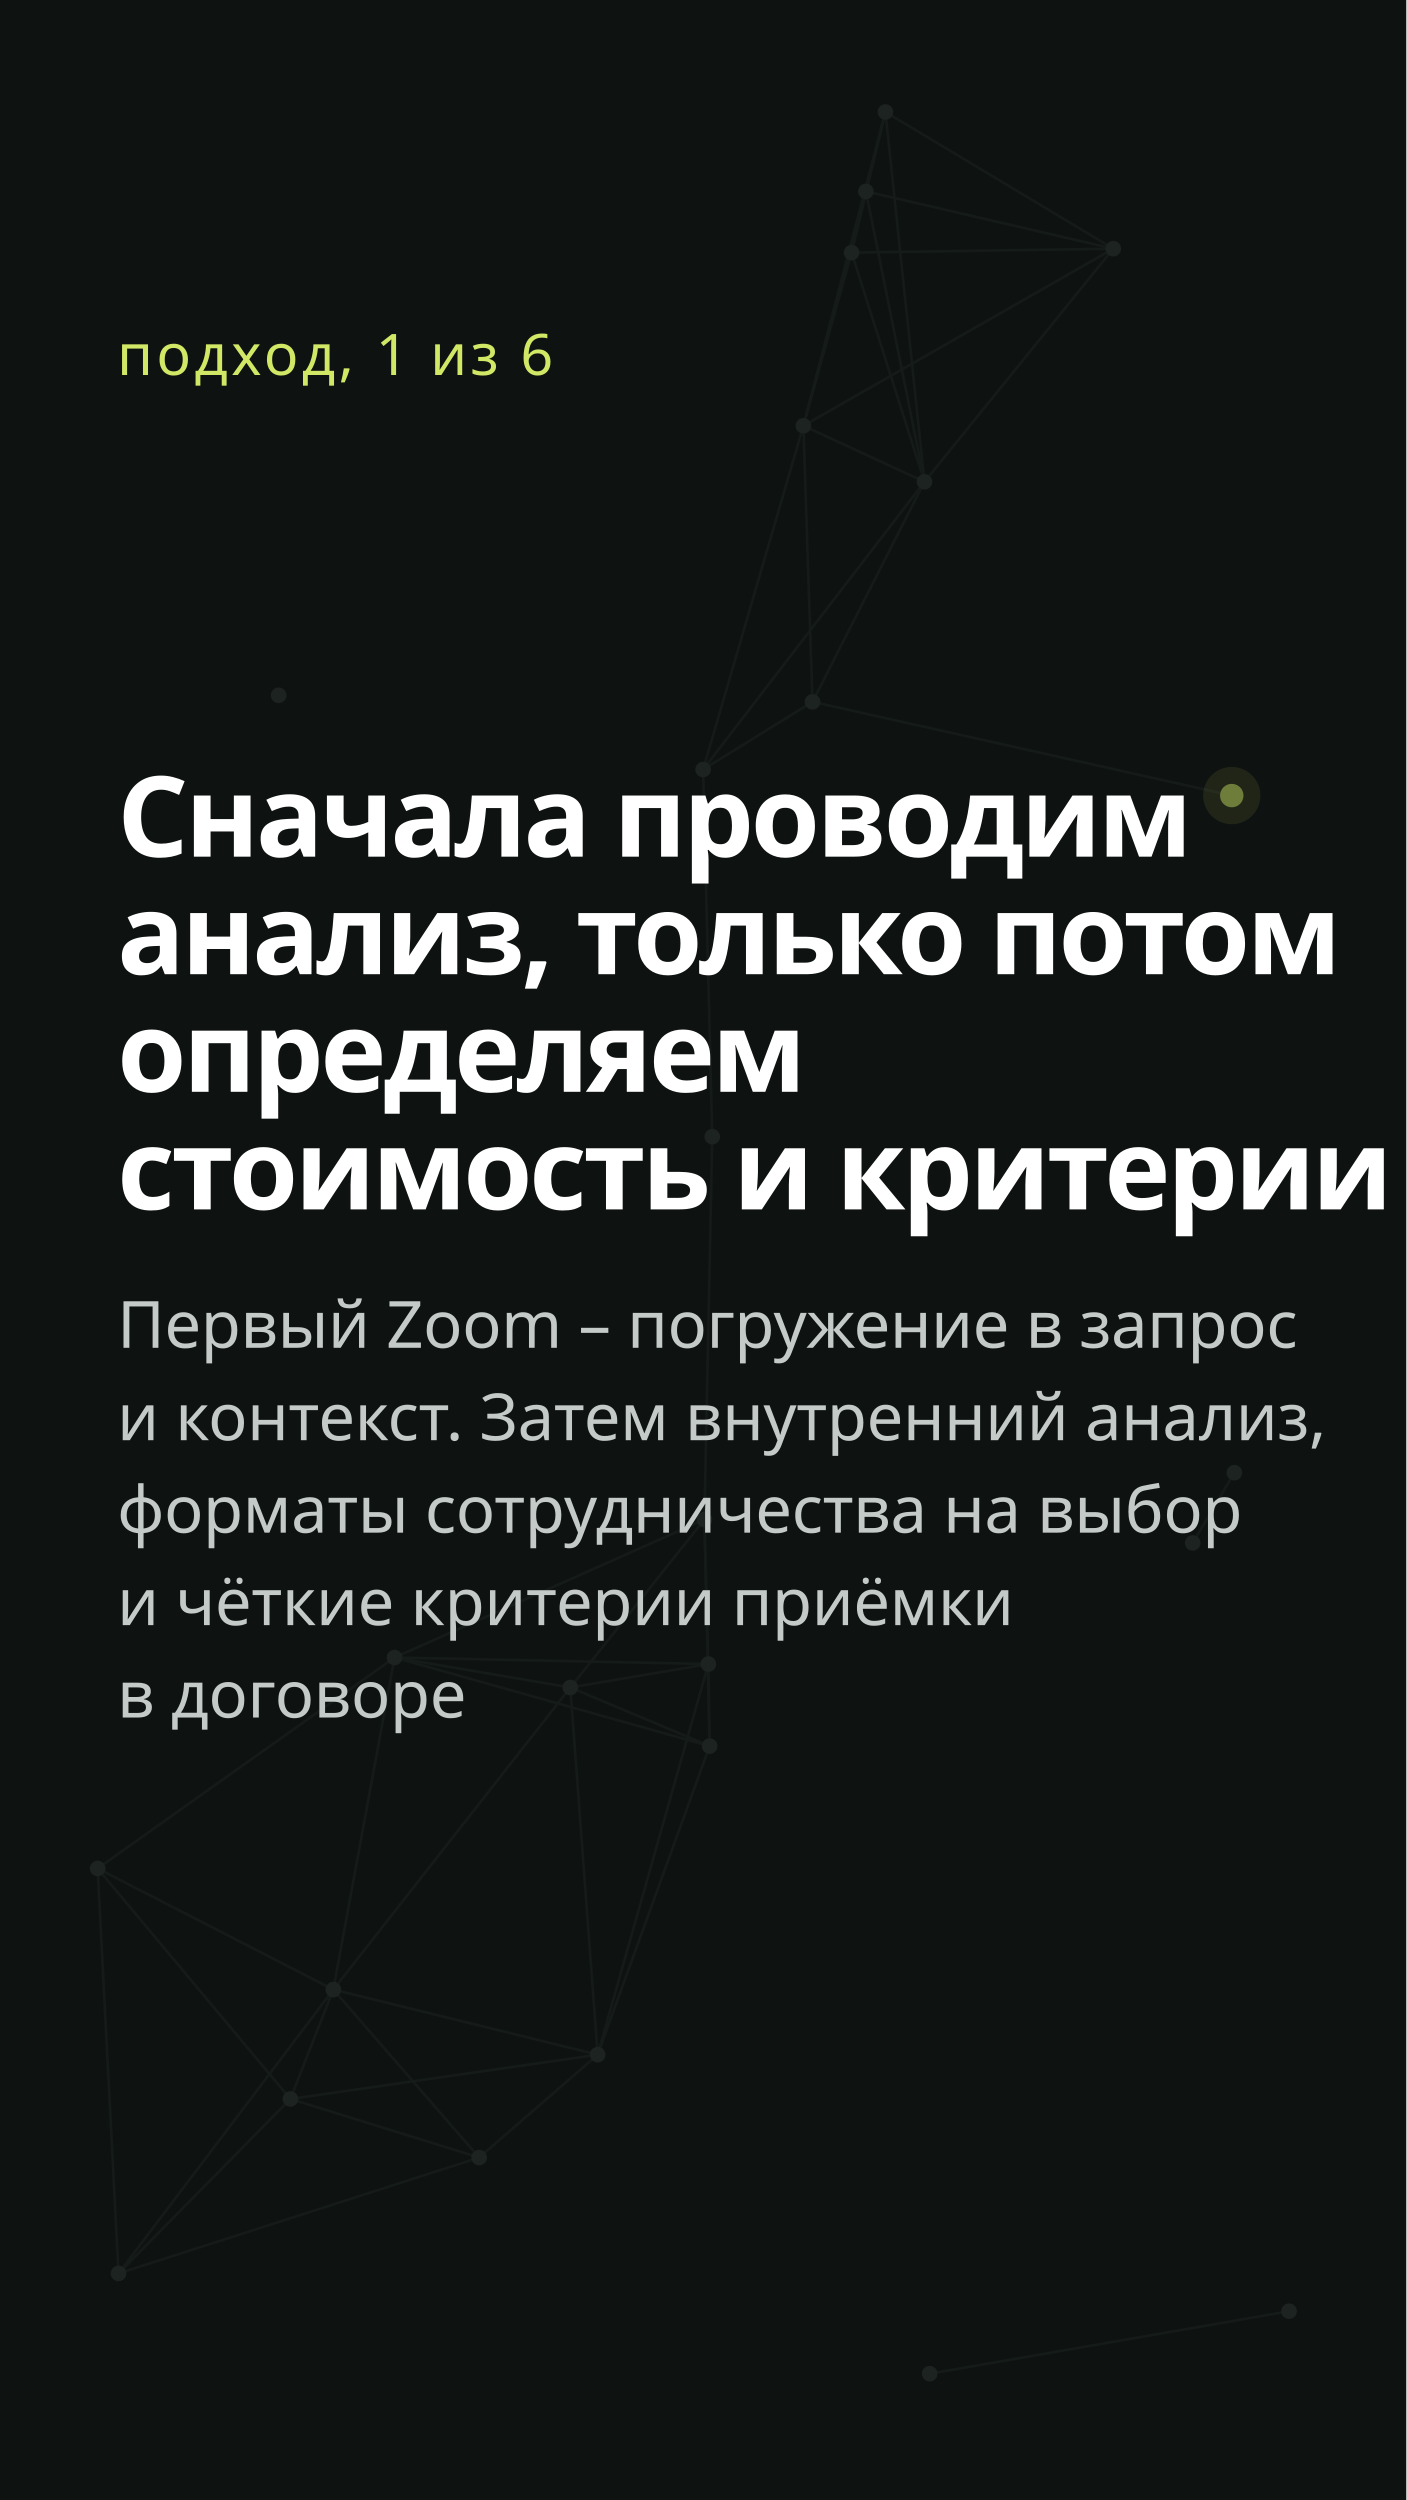
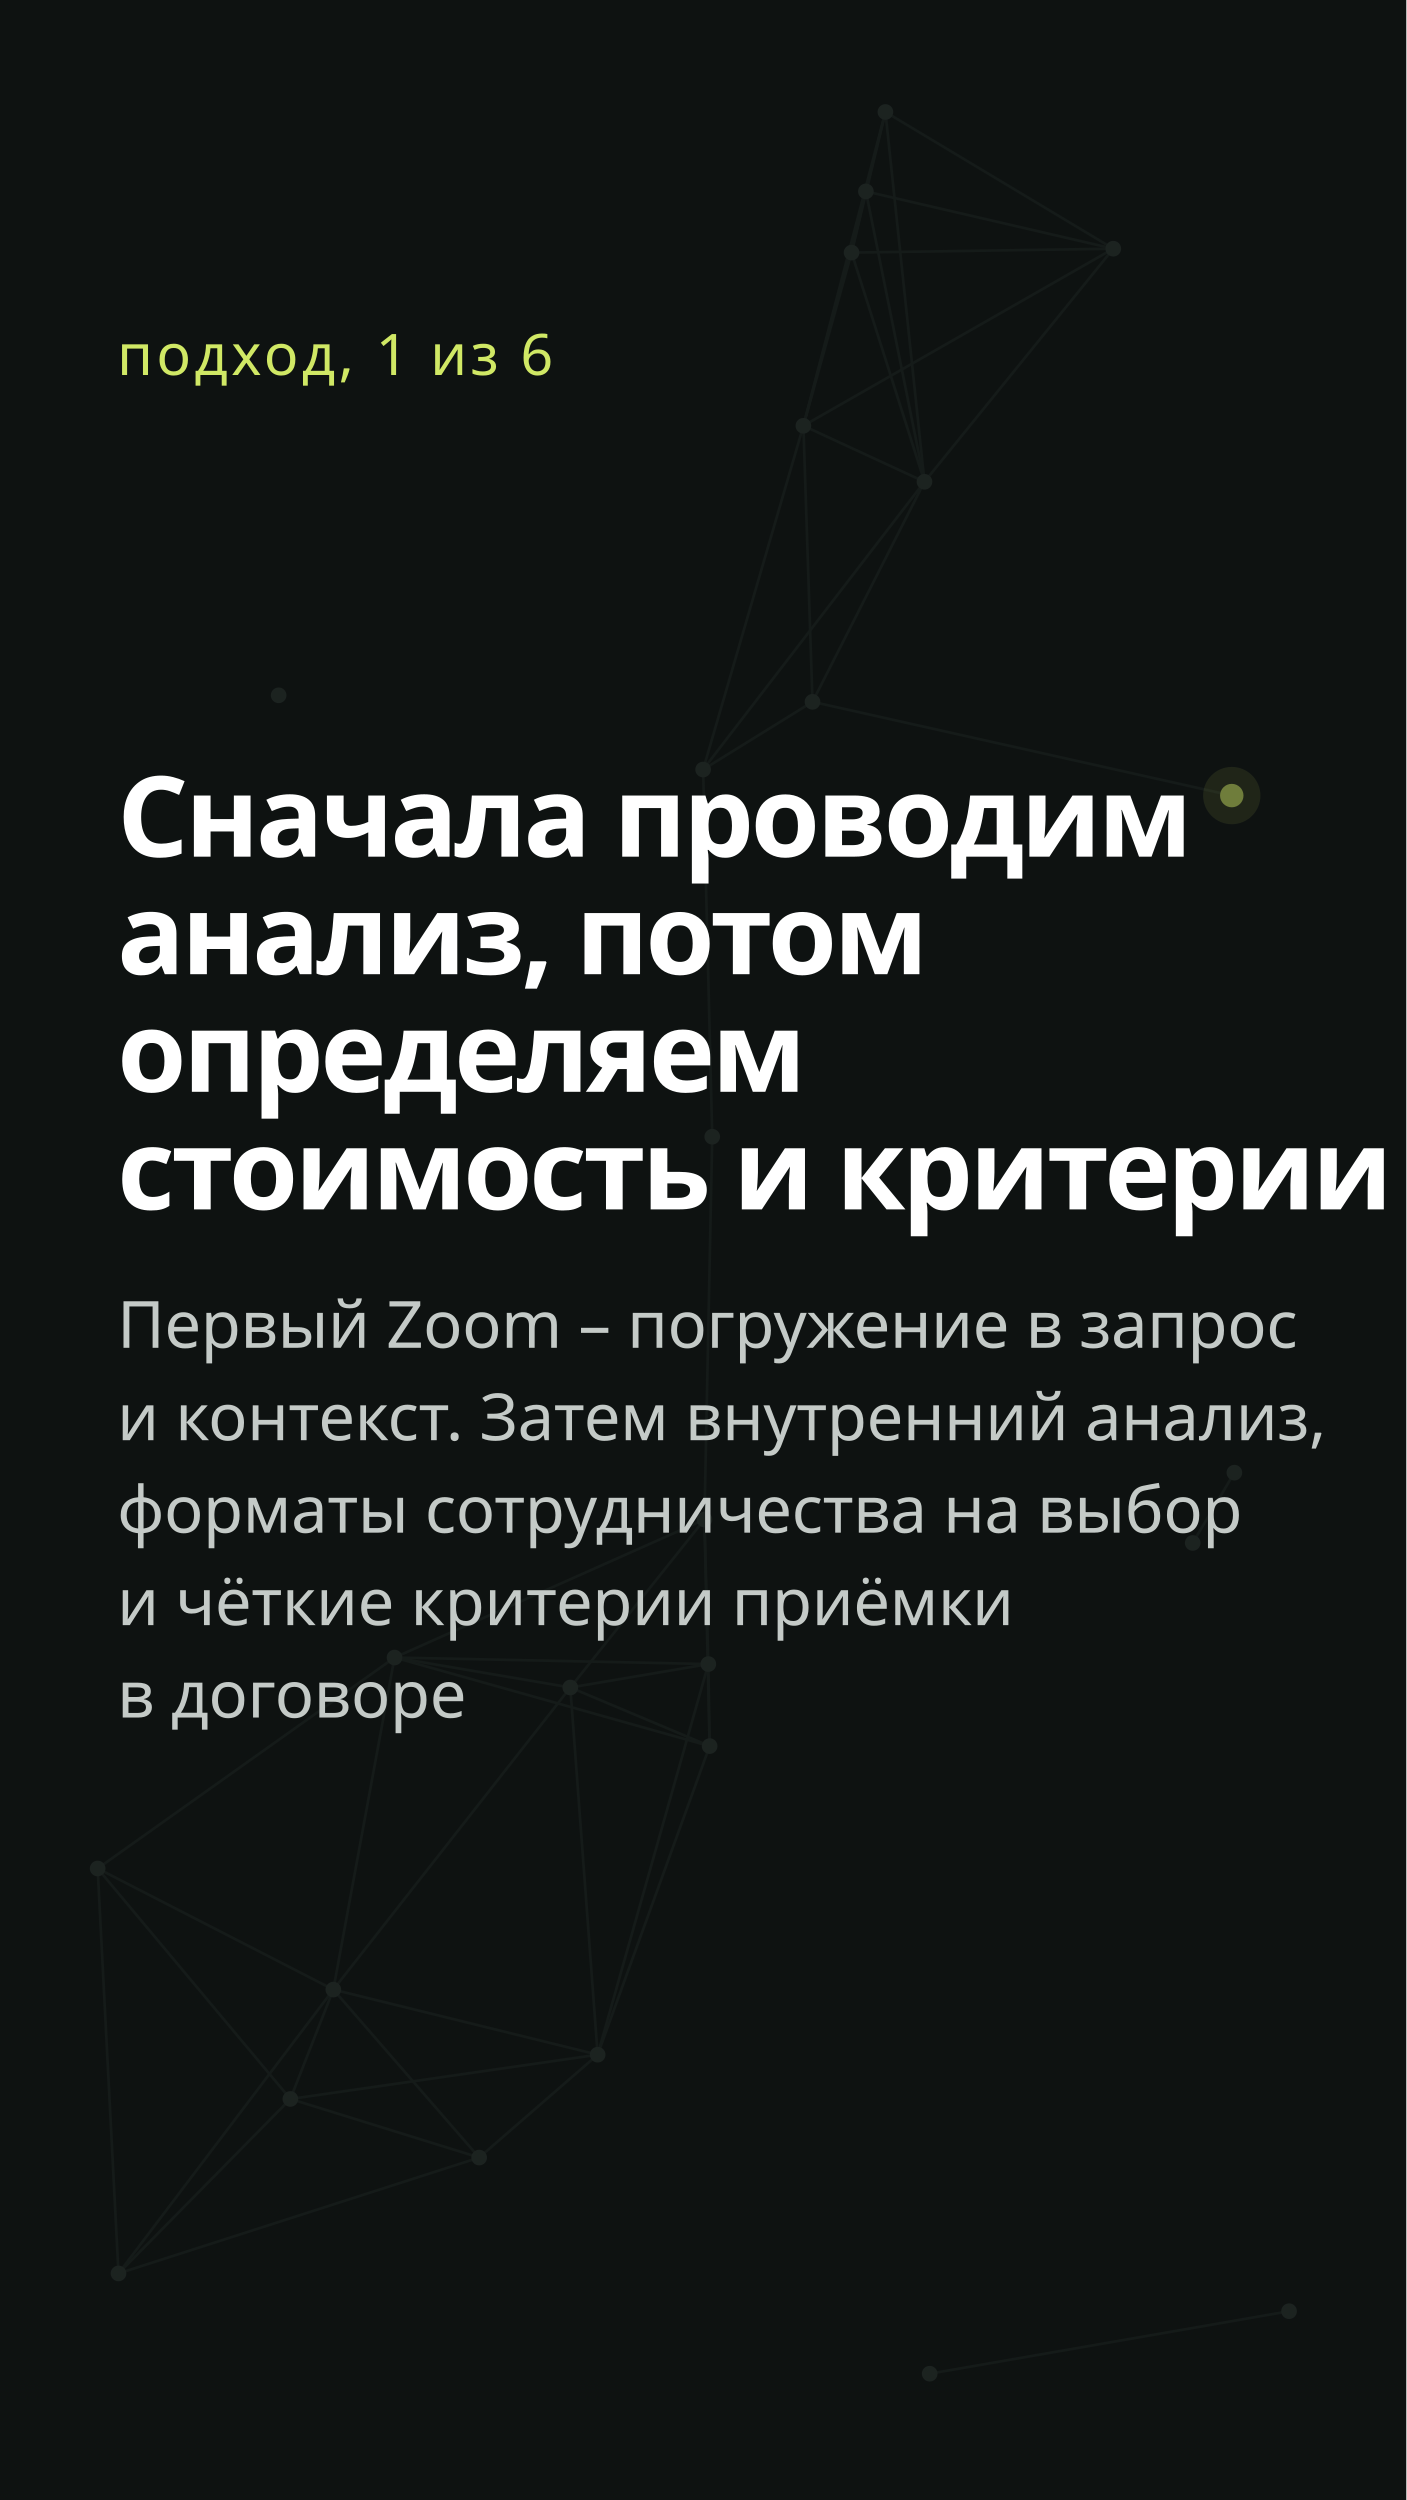
<svg xmlns="http://www.w3.org/2000/svg" width="1080" height="1920" viewBox="0 0 1080 1920">
  <rect x="0" y="0" width="1080" height="1920" rx="0" fill="#0E1211" />
  <g transform="translate(0,0) scale(1)" opacity="0.5">
    <line x1="303" y1="1273" x2="438" y2="1296" stroke="#1C2321" stroke-width="2" />
    <line x1="303" y1="1273" x2="545" y2="1341" stroke="#1C2321" stroke-width="2" />
    <line x1="303" y1="1273" x2="256" y2="1528" stroke="#1C2321" stroke-width="2" />
    <line x1="303" y1="1273" x2="541" y2="1167" stroke="#1C2321" stroke-width="2" />
    <line x1="303" y1="1273" x2="75" y2="1435" stroke="#1C2321" stroke-width="2" />
    <line x1="303" y1="1273" x2="544" y2="1278" stroke="#1C2321" stroke-width="2" />
    <line x1="617" y1="327" x2="654" y2="194" stroke="#1C2321" stroke-width="2" />
    <line x1="617" y1="327" x2="680" y2="86" stroke="#1C2321" stroke-width="2" />
    <line x1="617" y1="327" x2="540" y2="591" stroke="#1C2321" stroke-width="2" />
    <line x1="617" y1="327" x2="624" y2="539" stroke="#1C2321" stroke-width="2" />
    <line x1="617" y1="327" x2="710" y2="370" stroke="#1C2321" stroke-width="2" />
    <line x1="617" y1="327" x2="855" y2="191" stroke="#1C2321" stroke-width="2" />
    <line x1="617" y1="327" x2="665" y2="147" stroke="#1C2321" stroke-width="2" />
    <line x1="438" y1="1296" x2="545" y2="1341" stroke="#1C2321" stroke-width="2" />
    <line x1="438" y1="1296" x2="256" y2="1528" stroke="#1C2321" stroke-width="2" />
    <line x1="438" y1="1296" x2="541" y2="1167" stroke="#1C2321" stroke-width="2" />
    <line x1="438" y1="1296" x2="459" y2="1578" stroke="#1C2321" stroke-width="2" />
    <line x1="438" y1="1296" x2="544" y2="1278" stroke="#1C2321" stroke-width="2" />
    <line x1="545" y1="1341" x2="541" y2="1167" stroke="#1C2321" stroke-width="2" />
    <line x1="545" y1="1341" x2="459" y2="1578" stroke="#1C2321" stroke-width="2" />
    <line x1="545" y1="1341" x2="544" y2="1278" stroke="#1C2321" stroke-width="2" />
    <line x1="654" y1="194" x2="680" y2="86" stroke="#1C2321" stroke-width="2" />
    <line x1="654" y1="194" x2="710" y2="370" stroke="#1C2321" stroke-width="2" />
    <line x1="654" y1="194" x2="855" y2="191" stroke="#1C2321" stroke-width="2" />
    <line x1="654" y1="194" x2="665" y2="147" stroke="#1C2321" stroke-width="2" />
    <line x1="680" y1="86" x2="710" y2="370" stroke="#1C2321" stroke-width="2" />
    <line x1="680" y1="86" x2="855" y2="191" stroke="#1C2321" stroke-width="2" />
    <line x1="680" y1="86" x2="665" y2="147" stroke="#1C2321" stroke-width="2" />
    <line x1="990" y1="1775" x2="714" y2="1823" stroke="#1C2321" stroke-width="2" />
    <line x1="540" y1="591" x2="624" y2="539" stroke="#1C2321" stroke-width="2" />
    <line x1="540" y1="591" x2="547" y2="873" stroke="#1C2321" stroke-width="2" />
    <line x1="540" y1="591" x2="710" y2="370" stroke="#1C2321" stroke-width="2" />
    <line x1="624" y1="539" x2="710" y2="370" stroke="#1C2321" stroke-width="2" />
    <line x1="624" y1="539" x2="946" y2="611" stroke="#1C2321" stroke-width="2" />
    <line x1="256" y1="1528" x2="459" y2="1578" stroke="#1C2321" stroke-width="2" />
    <line x1="256" y1="1528" x2="75" y2="1435" stroke="#1C2321" stroke-width="2" />
    <line x1="256" y1="1528" x2="223" y2="1612" stroke="#1C2321" stroke-width="2" />
    <line x1="256" y1="1528" x2="368" y2="1657" stroke="#1C2321" stroke-width="2" />
    <line x1="256" y1="1528" x2="91" y2="1746" stroke="#1C2321" stroke-width="2" />
    <line x1="541" y1="1167" x2="547" y2="873" stroke="#1C2321" stroke-width="2" />
    <line x1="541" y1="1167" x2="544" y2="1278" stroke="#1C2321" stroke-width="2" />
    <line x1="916" y1="1185" x2="948" y2="1131" stroke="#1C2321" stroke-width="2" />
    <line x1="710" y1="370" x2="855" y2="191" stroke="#1C2321" stroke-width="2" />
    <line x1="710" y1="370" x2="665" y2="147" stroke="#1C2321" stroke-width="2" />
    <line x1="459" y1="1578" x2="223" y2="1612" stroke="#1C2321" stroke-width="2" />
    <line x1="459" y1="1578" x2="368" y2="1657" stroke="#1C2321" stroke-width="2" />
    <line x1="459" y1="1578" x2="544" y2="1278" stroke="#1C2321" stroke-width="2" />
    <line x1="75" y1="1435" x2="223" y2="1612" stroke="#1C2321" stroke-width="2" />
    <line x1="75" y1="1435" x2="91" y2="1746" stroke="#1C2321" stroke-width="2" />
    <line x1="855" y1="191" x2="665" y2="147" stroke="#1C2321" stroke-width="2" />
    <line x1="223" y1="1612" x2="368" y2="1657" stroke="#1C2321" stroke-width="2" />
    <line x1="223" y1="1612" x2="91" y2="1746" stroke="#1C2321" stroke-width="2" />
    <line x1="368" y1="1657" x2="91" y2="1746" stroke="#1C2321" stroke-width="2" />
    <circle cx="303" cy="1273" r="6" fill="#2A3330" />
    <circle cx="617" cy="327" r="6" fill="#2A3330" />
    <circle cx="438" cy="1296" r="6" fill="#2A3330" />
    <circle cx="545" cy="1341" r="6" fill="#2A3330" />
    <circle cx="654" cy="194" r="6" fill="#2A3330" />
    <circle cx="680" cy="86" r="6" fill="#2A3330" />
    <circle cx="990" cy="1775" r="6" fill="#2A3330" />
    <circle cx="540" cy="591" r="6" fill="#2A3330" />
    <circle cx="624" cy="539" r="6" fill="#2A3330" />
    <circle cx="256" cy="1528" r="6" fill="#2A3330" />
    <circle cx="541" cy="1167" r="6" fill="#2A3330" />
    <circle cx="916" cy="1185" r="6" fill="#2A3330" />
    <circle cx="547" cy="873" r="6" fill="#2A3330" />
    <circle cx="714" cy="1823" r="6" fill="#2A3330" />
    <circle cx="214" cy="534" r="6" fill="#2A3330" />
    <circle cx="710" cy="370" r="6" fill="#2A3330" />
    <circle cx="948" cy="1131" r="6" fill="#2A3330" />
    <circle cx="459" cy="1578" r="6" fill="#2A3330" />
    <circle cx="75" cy="1435" r="6" fill="#2A3330" />
    <circle cx="855" cy="191" r="6" fill="#2A3330" />
    <circle cx="223" cy="1612" r="6" fill="#2A3330" />
    <circle cx="665" cy="147" r="6" fill="#2A3330" />
    <circle cx="368" cy="1657" r="6" fill="#2A3330" />
    <circle cx="91" cy="1746" r="6" fill="#2A3330" />
    <circle cx="946" cy="611" r="9" fill="#D0E865" />
    <circle cx="946" cy="611" r="22" fill="#D0E865" opacity=".18" />
    <circle cx="544" cy="1278" r="6" fill="#2A3330" />
  </g>
  <text x="90" y="288" font-family="JetBrains Mono" font-size="44" font-weight="400" letter-spacing="2.64" fill="#D0E865">подход, 1 из 6</text>
  <text x="90" y="657.91" font-family="Manrope" font-size="86" font-weight="600" letter-spacing="-2.58" fill="#FFFFFF">Сначала проводим</text>
-   <text x="90" y="748.2" font-family="Manrope" font-size="86" font-weight="600" letter-spacing="-2.58" fill="#FFFFFF">анализ, только потом</text>
+   <text x="90" y="748.2" font-family="Manrope" font-size="86" font-weight="600" letter-spacing="-2.58" fill="#FFFFFF">анализ, потом</text>
  <text x="90" y="838.5" font-family="Manrope" font-size="86" font-weight="600" letter-spacing="-2.58" fill="#FFFFFF">определяем</text>
  <text x="90" y="928.8" font-family="Manrope" font-size="86" font-weight="600" letter-spacing="-2.58" fill="#FFFFFF">стоимость и критерии</text>
  <text x="90" y="1035.09" font-family="Manrope" font-size="50" font-weight="400" letter-spacing="-0.25" fill="#C4CAC7">Первый Zoom – погружение в запрос</text>
  <text x="90" y="1106.09" font-family="Manrope" font-size="50" font-weight="400" letter-spacing="-0.25" fill="#C4CAC7">и контекст. Затем внутренний анализ,</text>
  <text x="90" y="1177.09" font-family="Manrope" font-size="50" font-weight="400" letter-spacing="-0.25" fill="#C4CAC7">форматы сотрудничества на выбор</text>
  <text x="90" y="1248.09" font-family="Manrope" font-size="50" font-weight="400" letter-spacing="-0.25" fill="#C4CAC7">и чёткие критерии приёмки</text>
  <text x="90" y="1319.09" font-family="Manrope" font-size="50" font-weight="400" letter-spacing="-0.25" fill="#C4CAC7">в договоре</text>
</svg>
